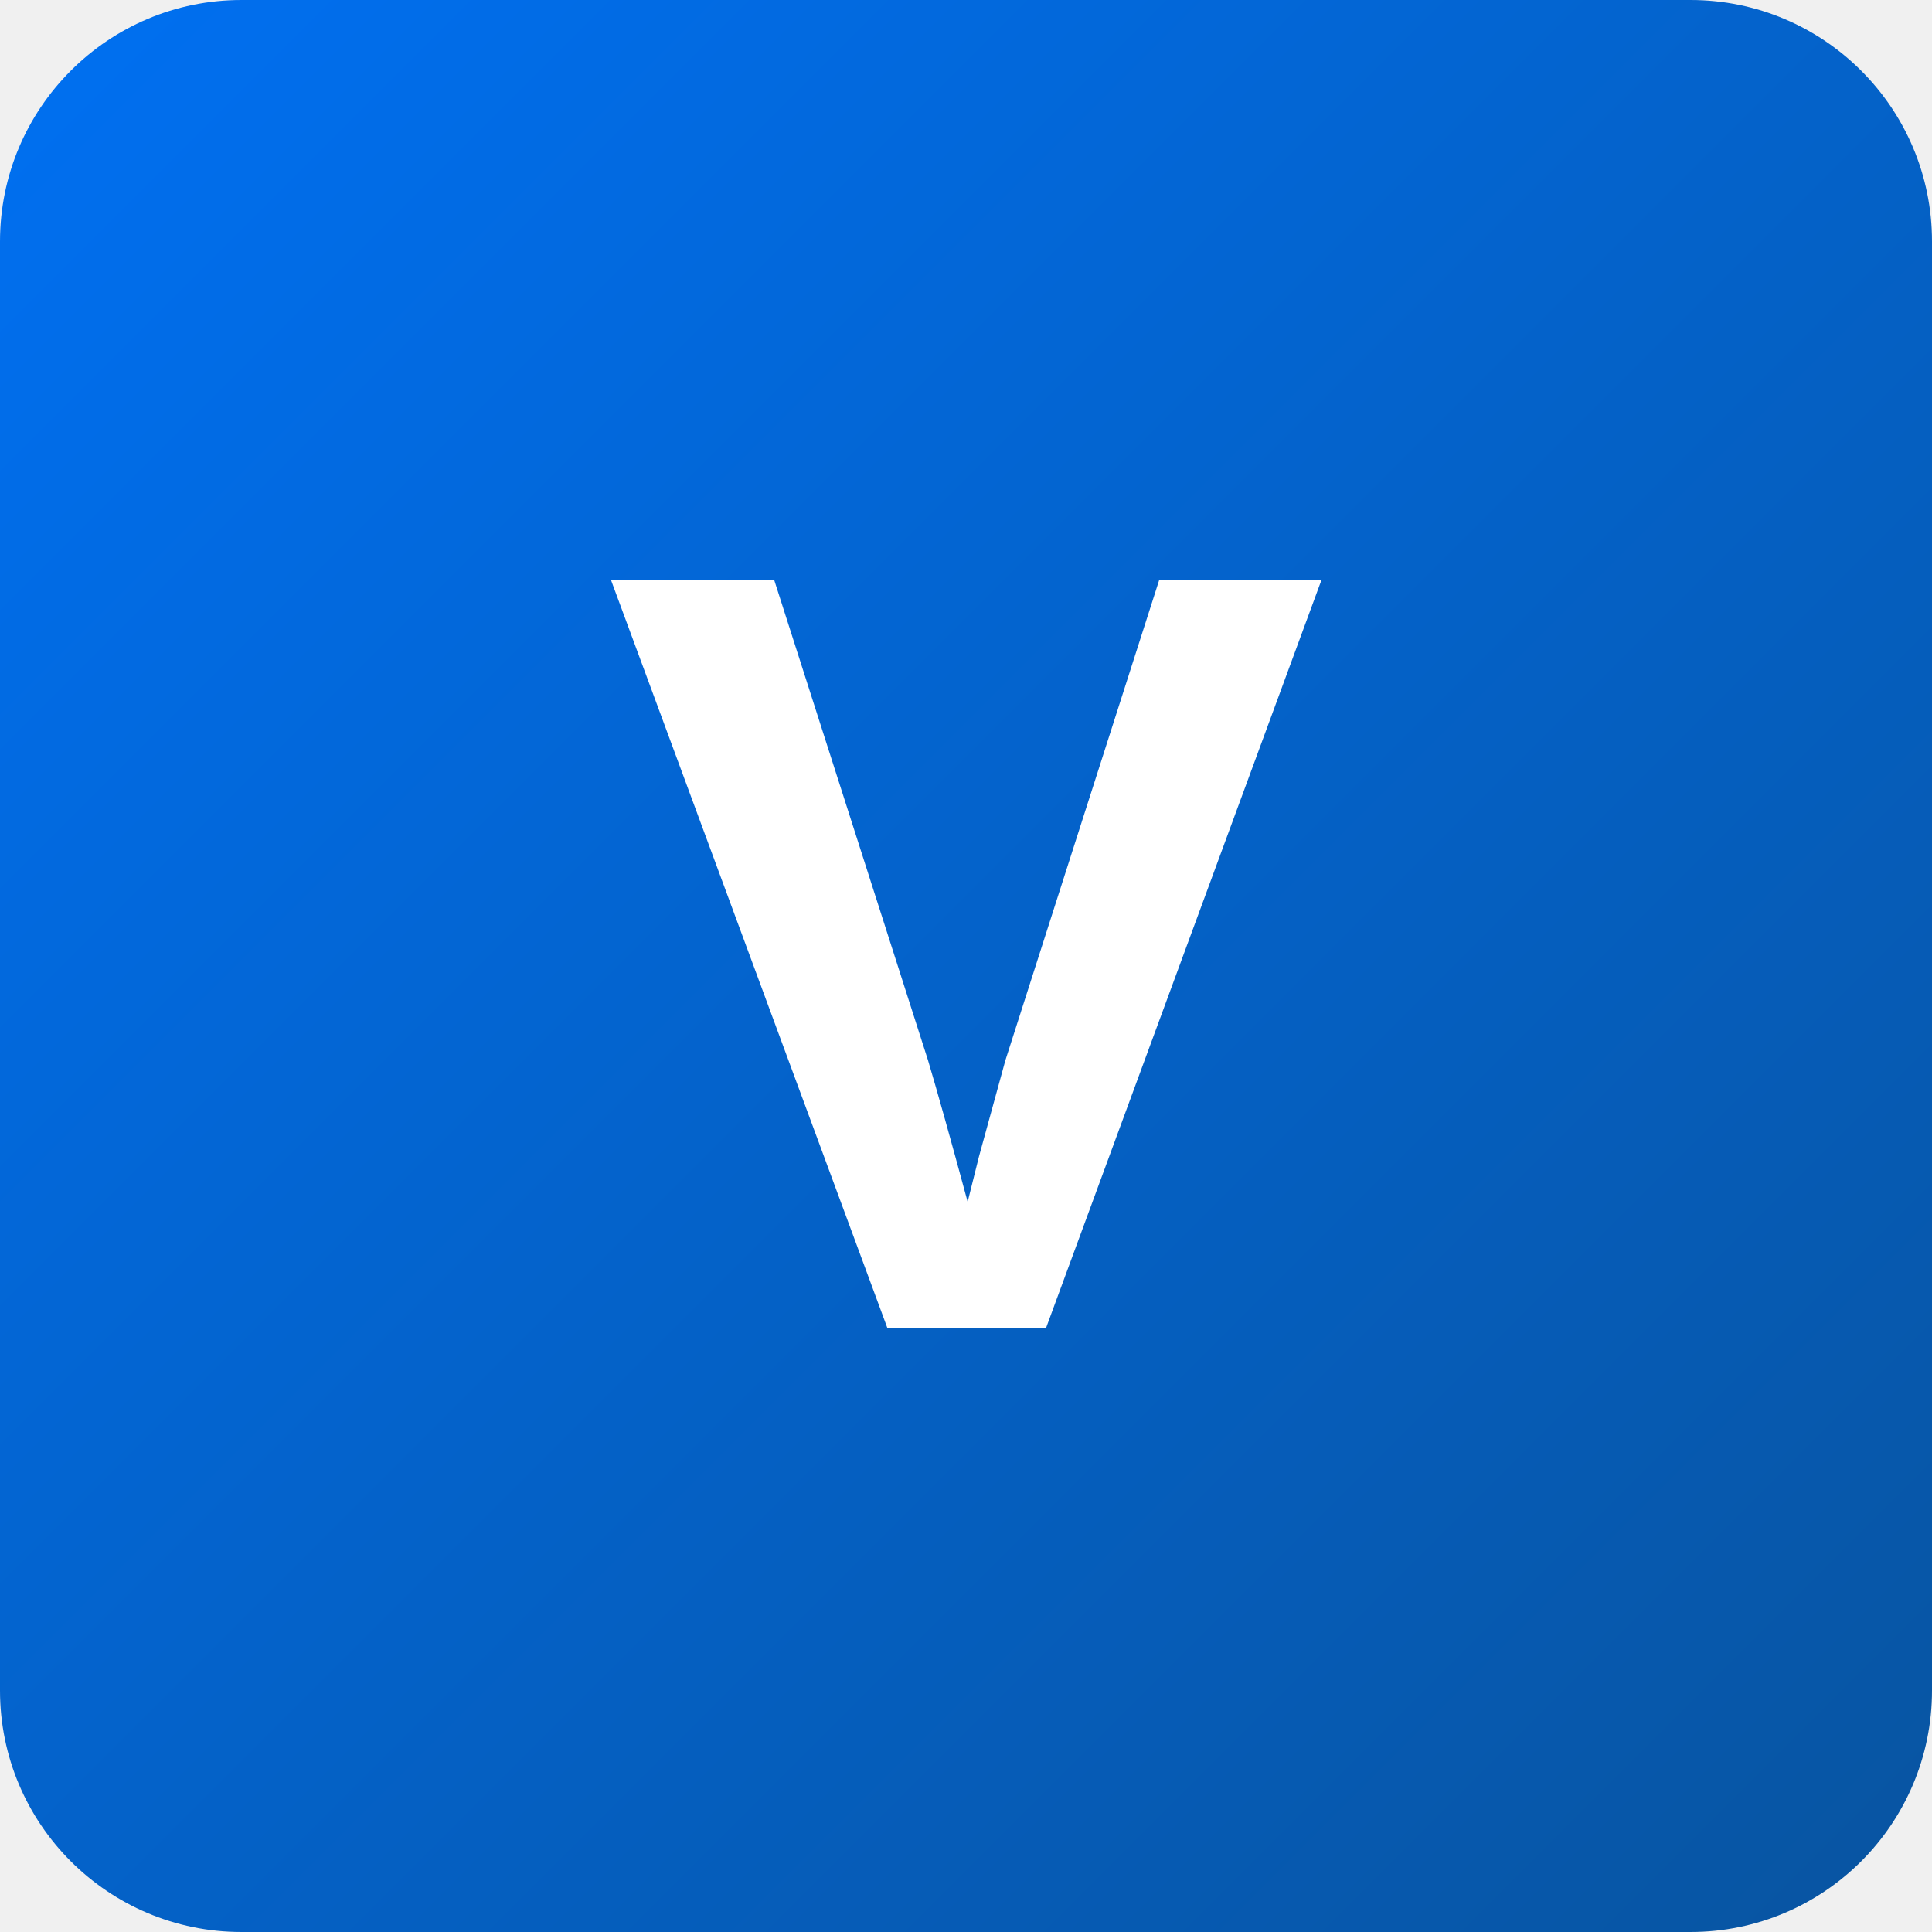
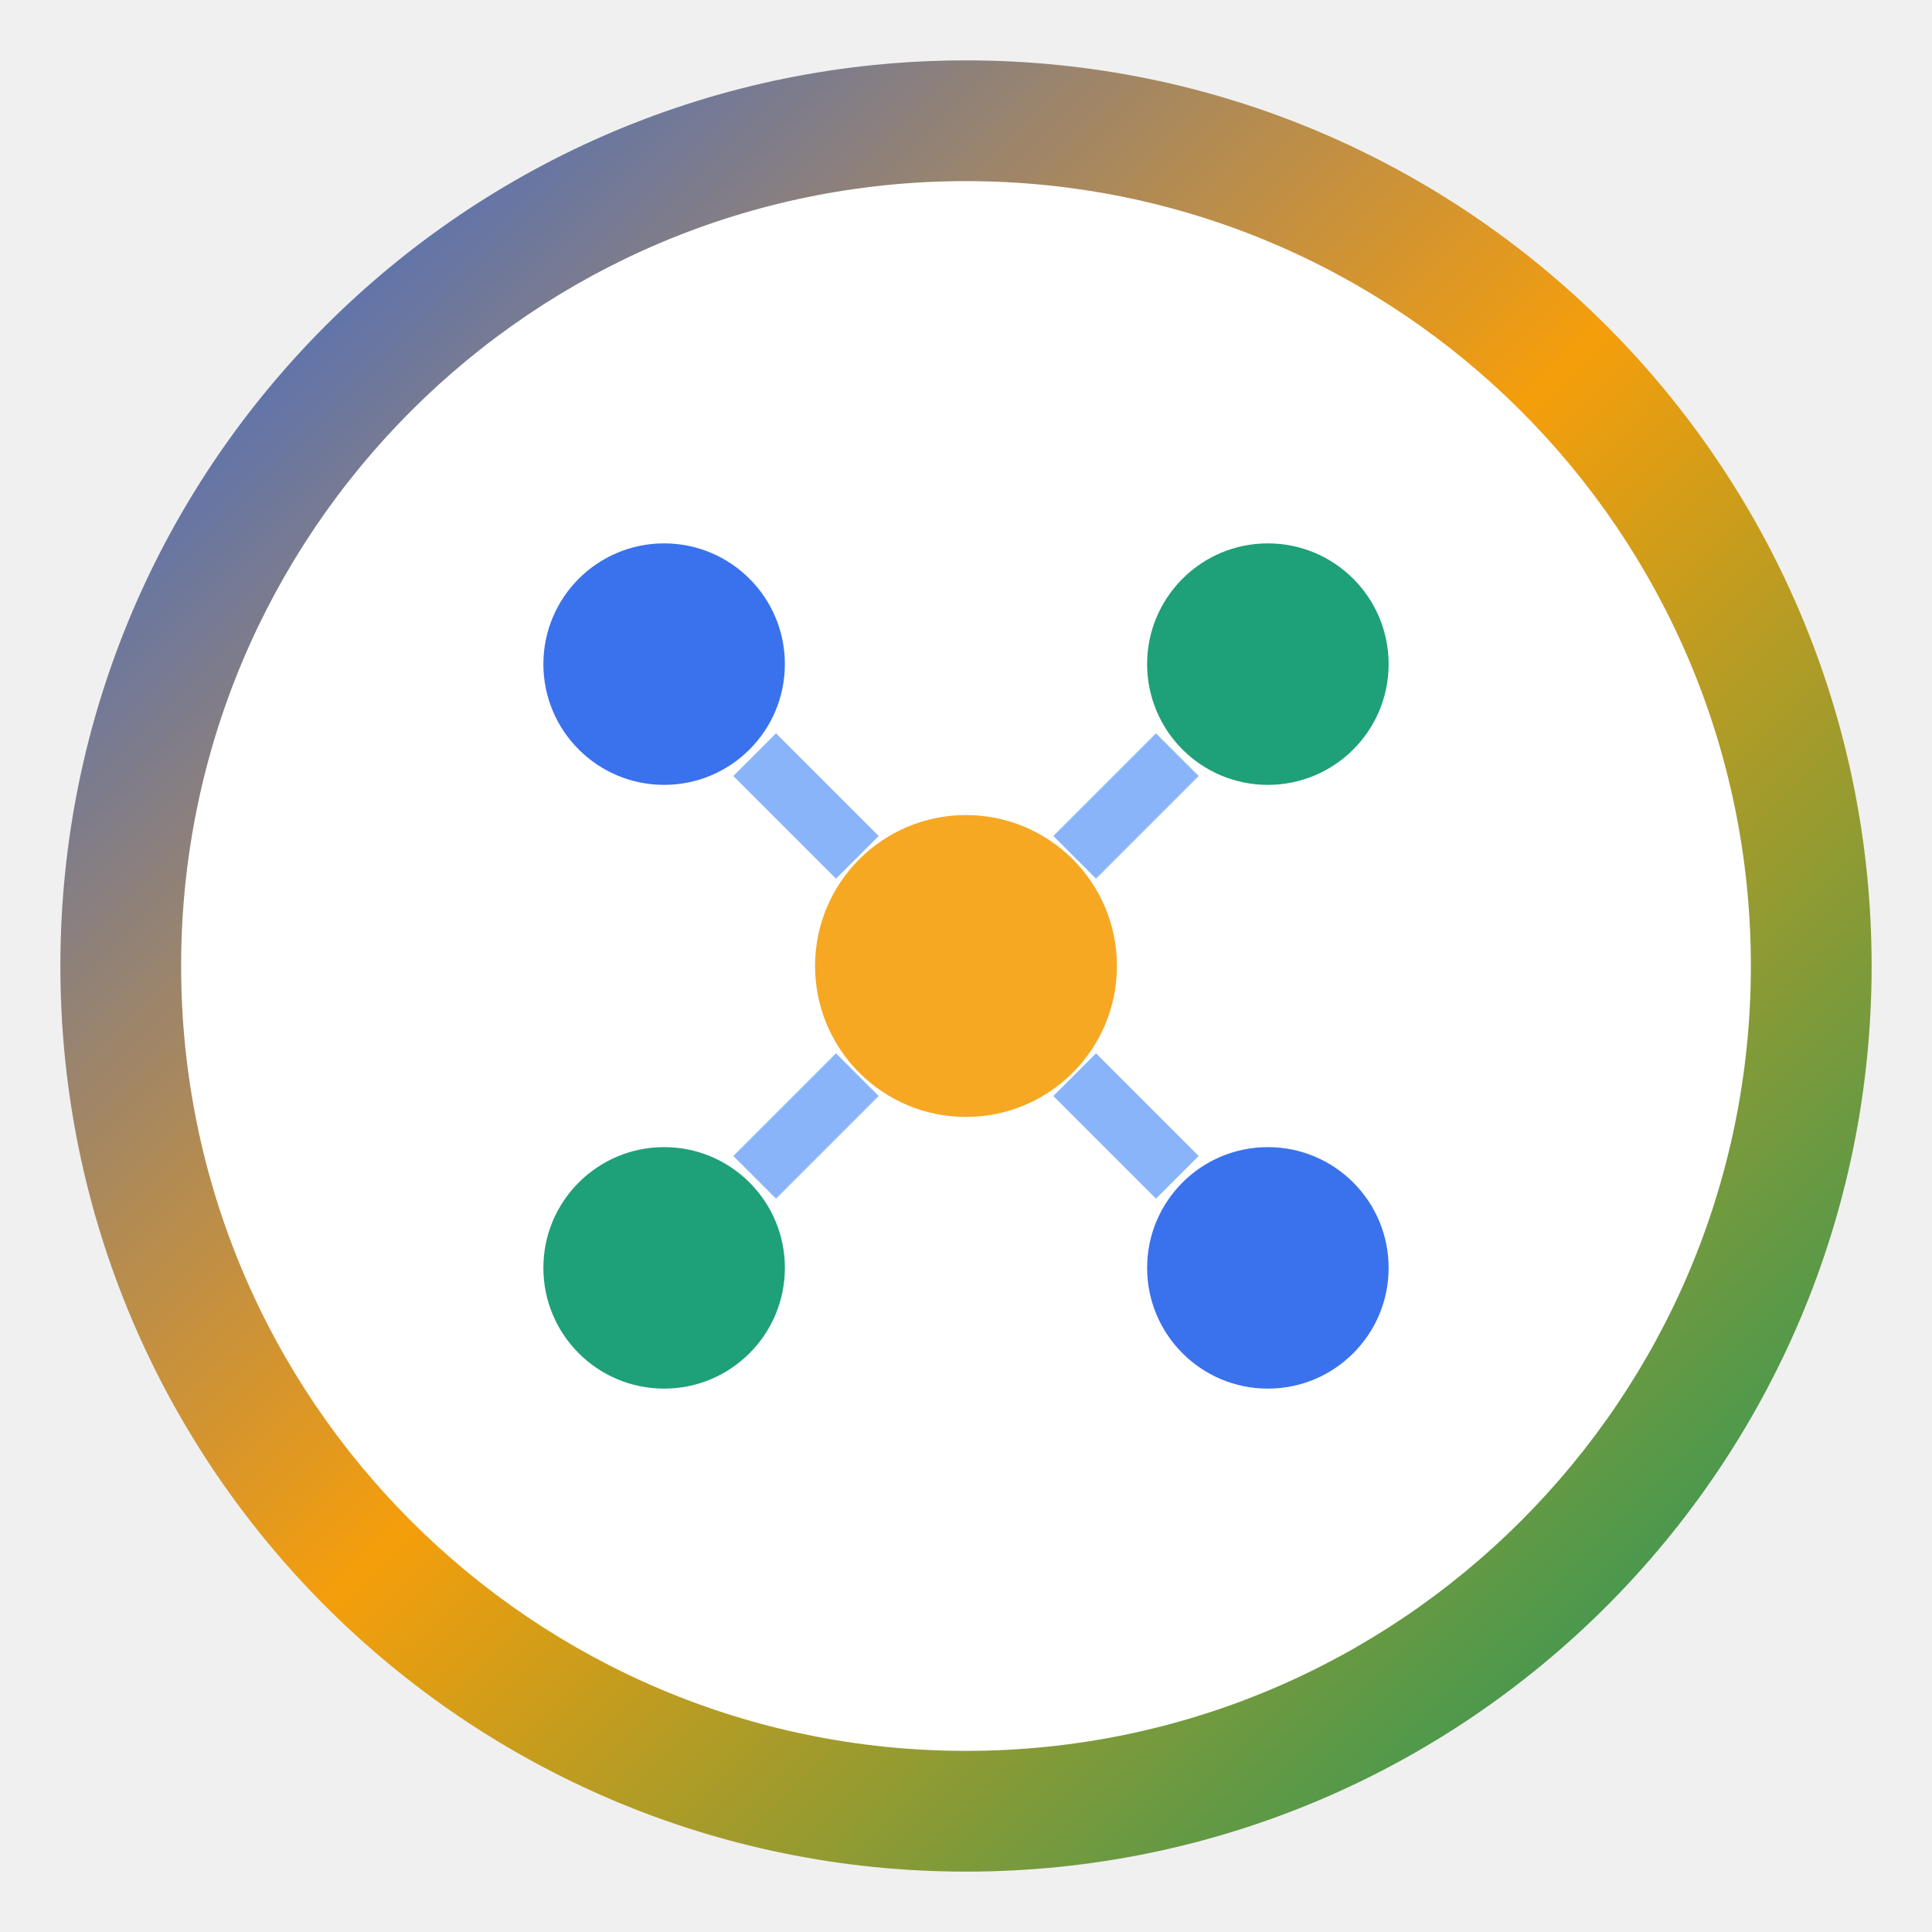
- <svg xmlns="http://www.w3.org/2000/svg" viewBox="0 0 32 32">
+ <svg xmlns="http://www.w3.org/2000/svg" viewBox="0 0 32 32" fill="none">
  <defs>
-     <linearGradient id="grad" x1="0%" y1="0%" x2="100%" y2="100%">
-       <stop offset="0%" style="stop-color:#0070F2;stop-opacity:1" />
-       <stop offset="100%" style="stop-color:#0854A0;stop-opacity:1" />
+     <linearGradient id="iconGradient" x1="0%" y1="0%" x2="100%" y2="100%">
+       <stop offset="0%" style="stop-color:#2563eb" />
+       <stop offset="50%" style="stop-color:#f59e0b" />
+       <stop offset="100%" style="stop-color:#059669" />
    </linearGradient>
  </defs>
-   <rect width="32" height="32" rx="4" fill="url(#grad)" />
-   <text x="16" y="22" font-family="Arial, sans-serif" font-size="18" font-weight="bold" text-anchor="middle" fill="white">V</text>
+   <circle cx="16" cy="16" r="15" fill="url(#iconGradient)" />
+   <circle cx="16" cy="16" r="13" fill="white" />
+   <g opacity="0.9">
+     <circle cx="16" cy="16" r="2.5" fill="#f59e0b" />
+     <circle cx="11" cy="11" r="2" fill="#2563eb" />
+     <circle cx="21" cy="11" r="2" fill="#059669" />
+     <circle cx="11" cy="21" r="2" fill="#059669" />
+     <circle cx="21" cy="21" r="2" fill="#2563eb" />
+   </g>
+   <g stroke="#3b82f6" stroke-width="1" opacity="0.6" fill="none">
+     <line x1="12.5" y1="12.5" x2="14.2" y2="14.2" />
+     <line x1="19.5" y1="12.5" x2="17.8" y2="14.2" />
+     <line x1="12.5" y1="19.5" x2="14.2" y2="17.8" />
+     <line x1="19.5" y1="19.5" x2="17.8" y2="17.8" />
+   </g>
</svg>
